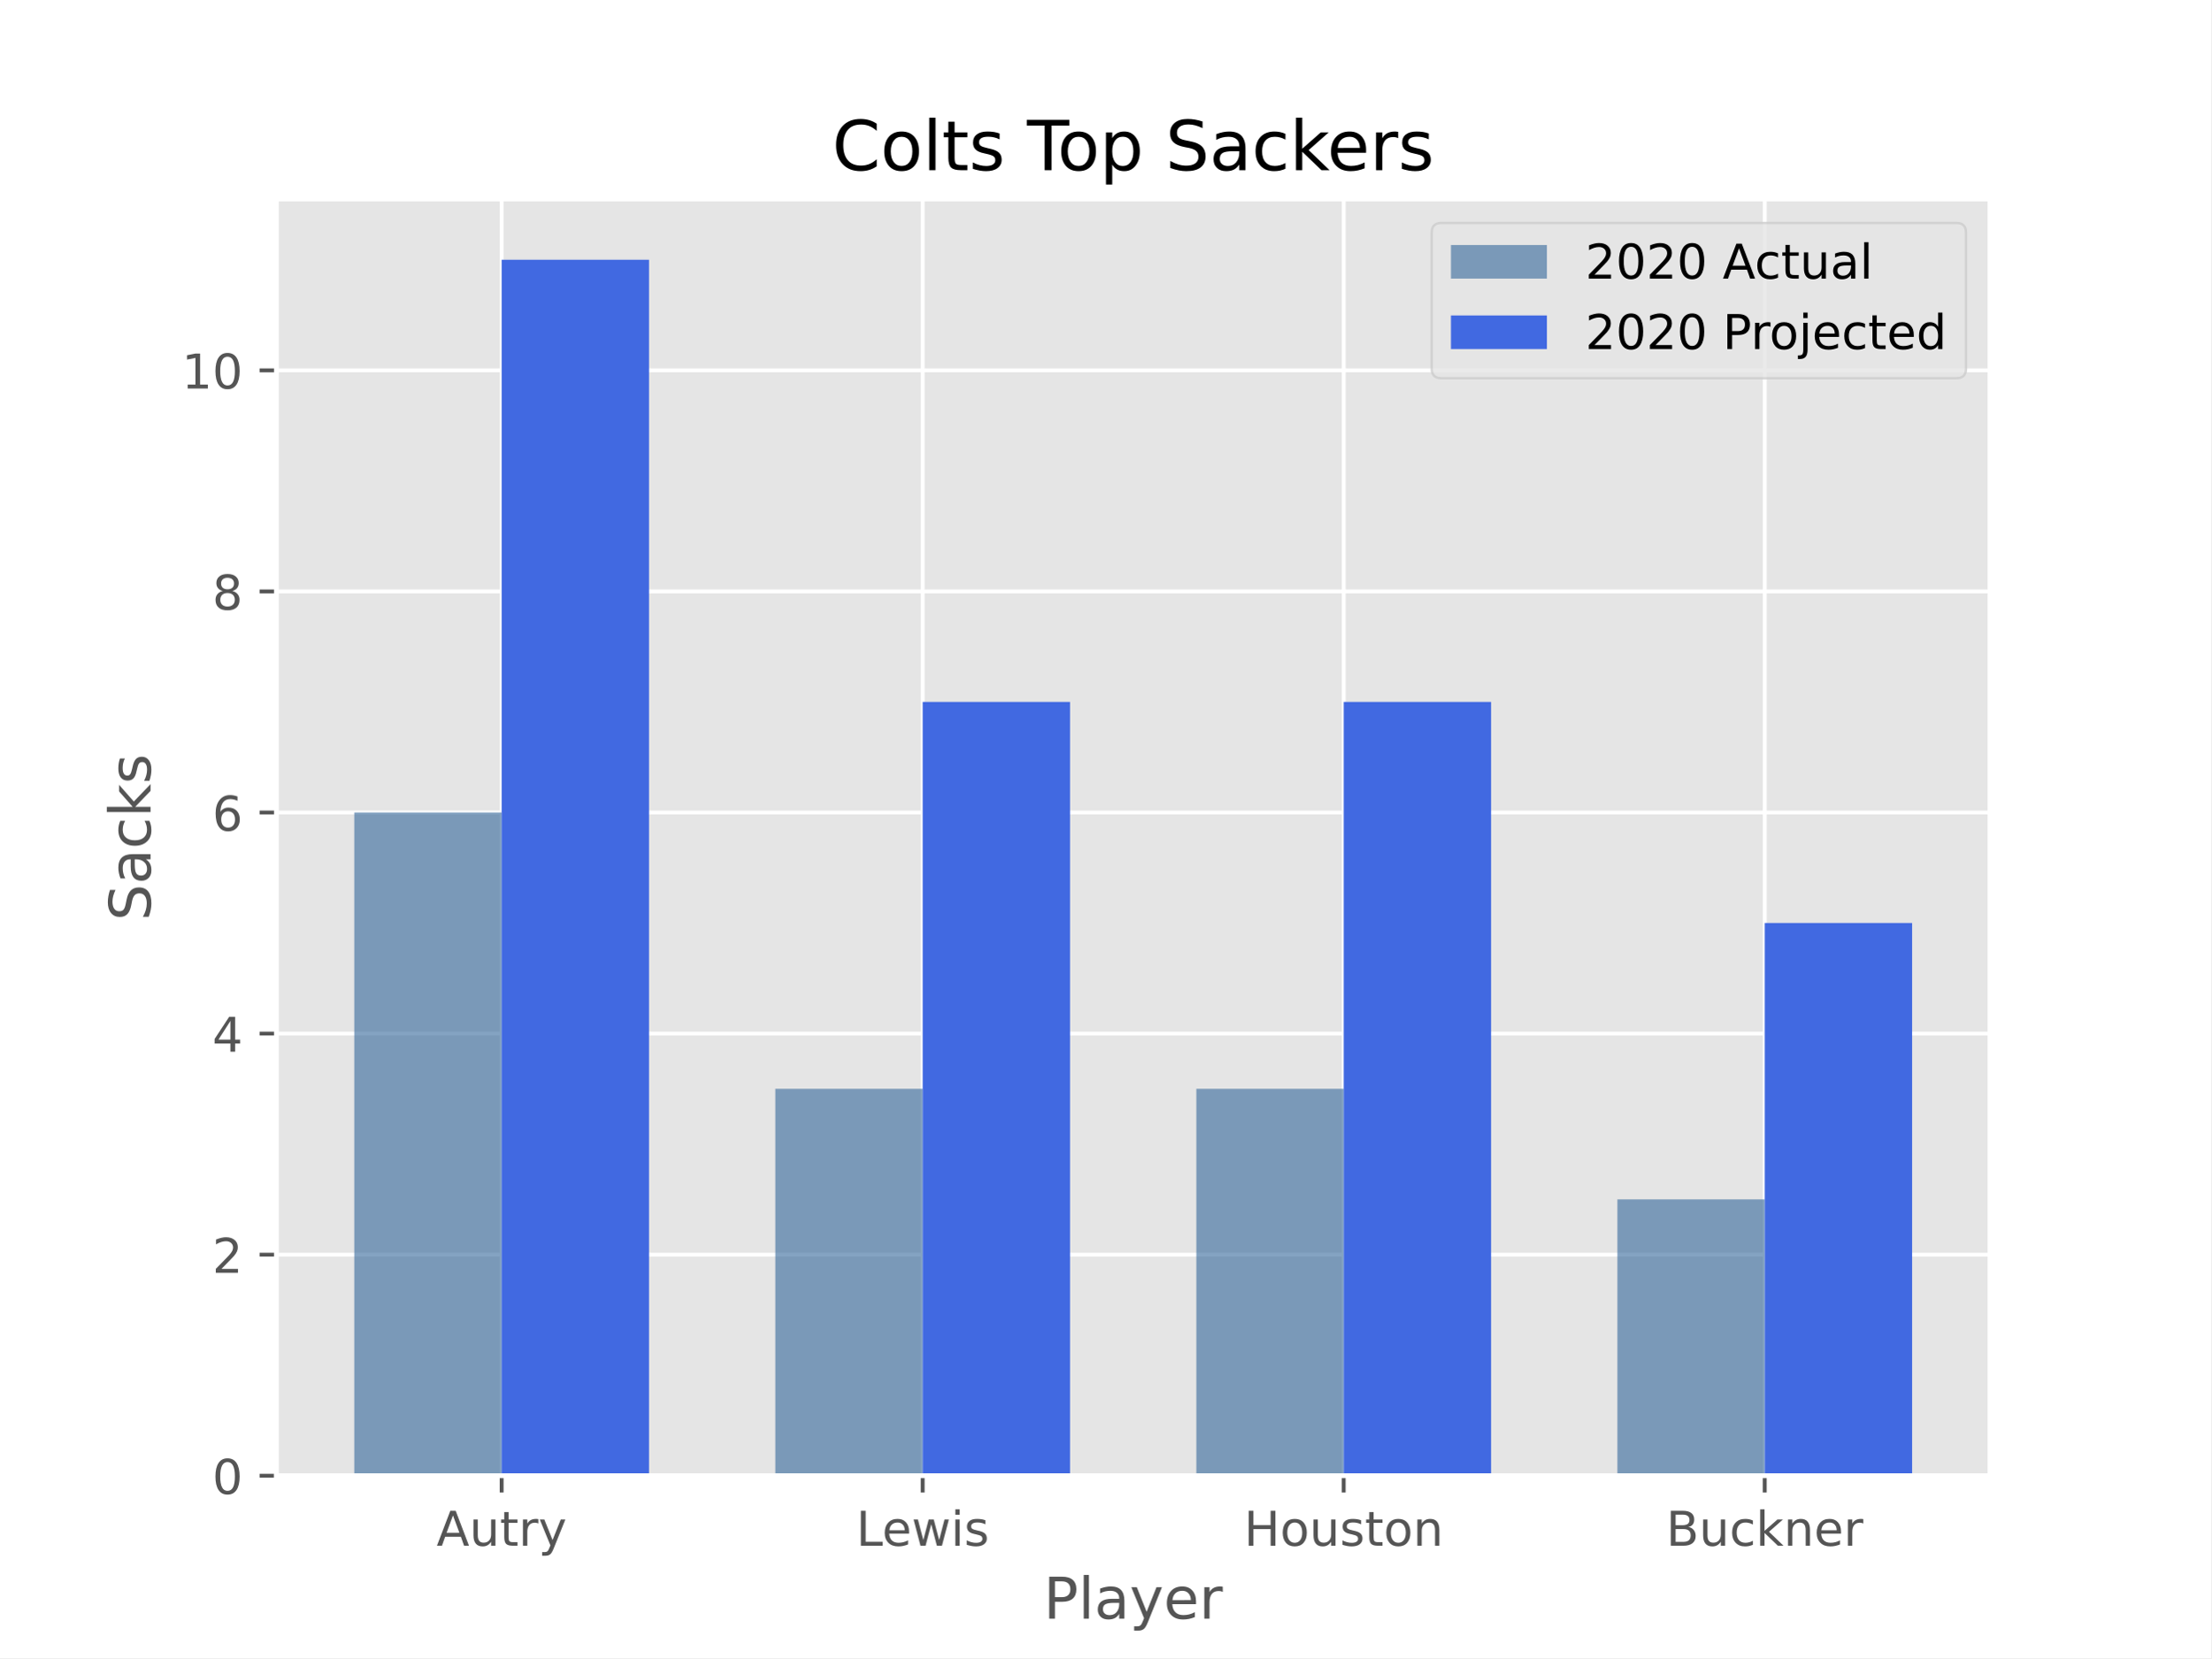
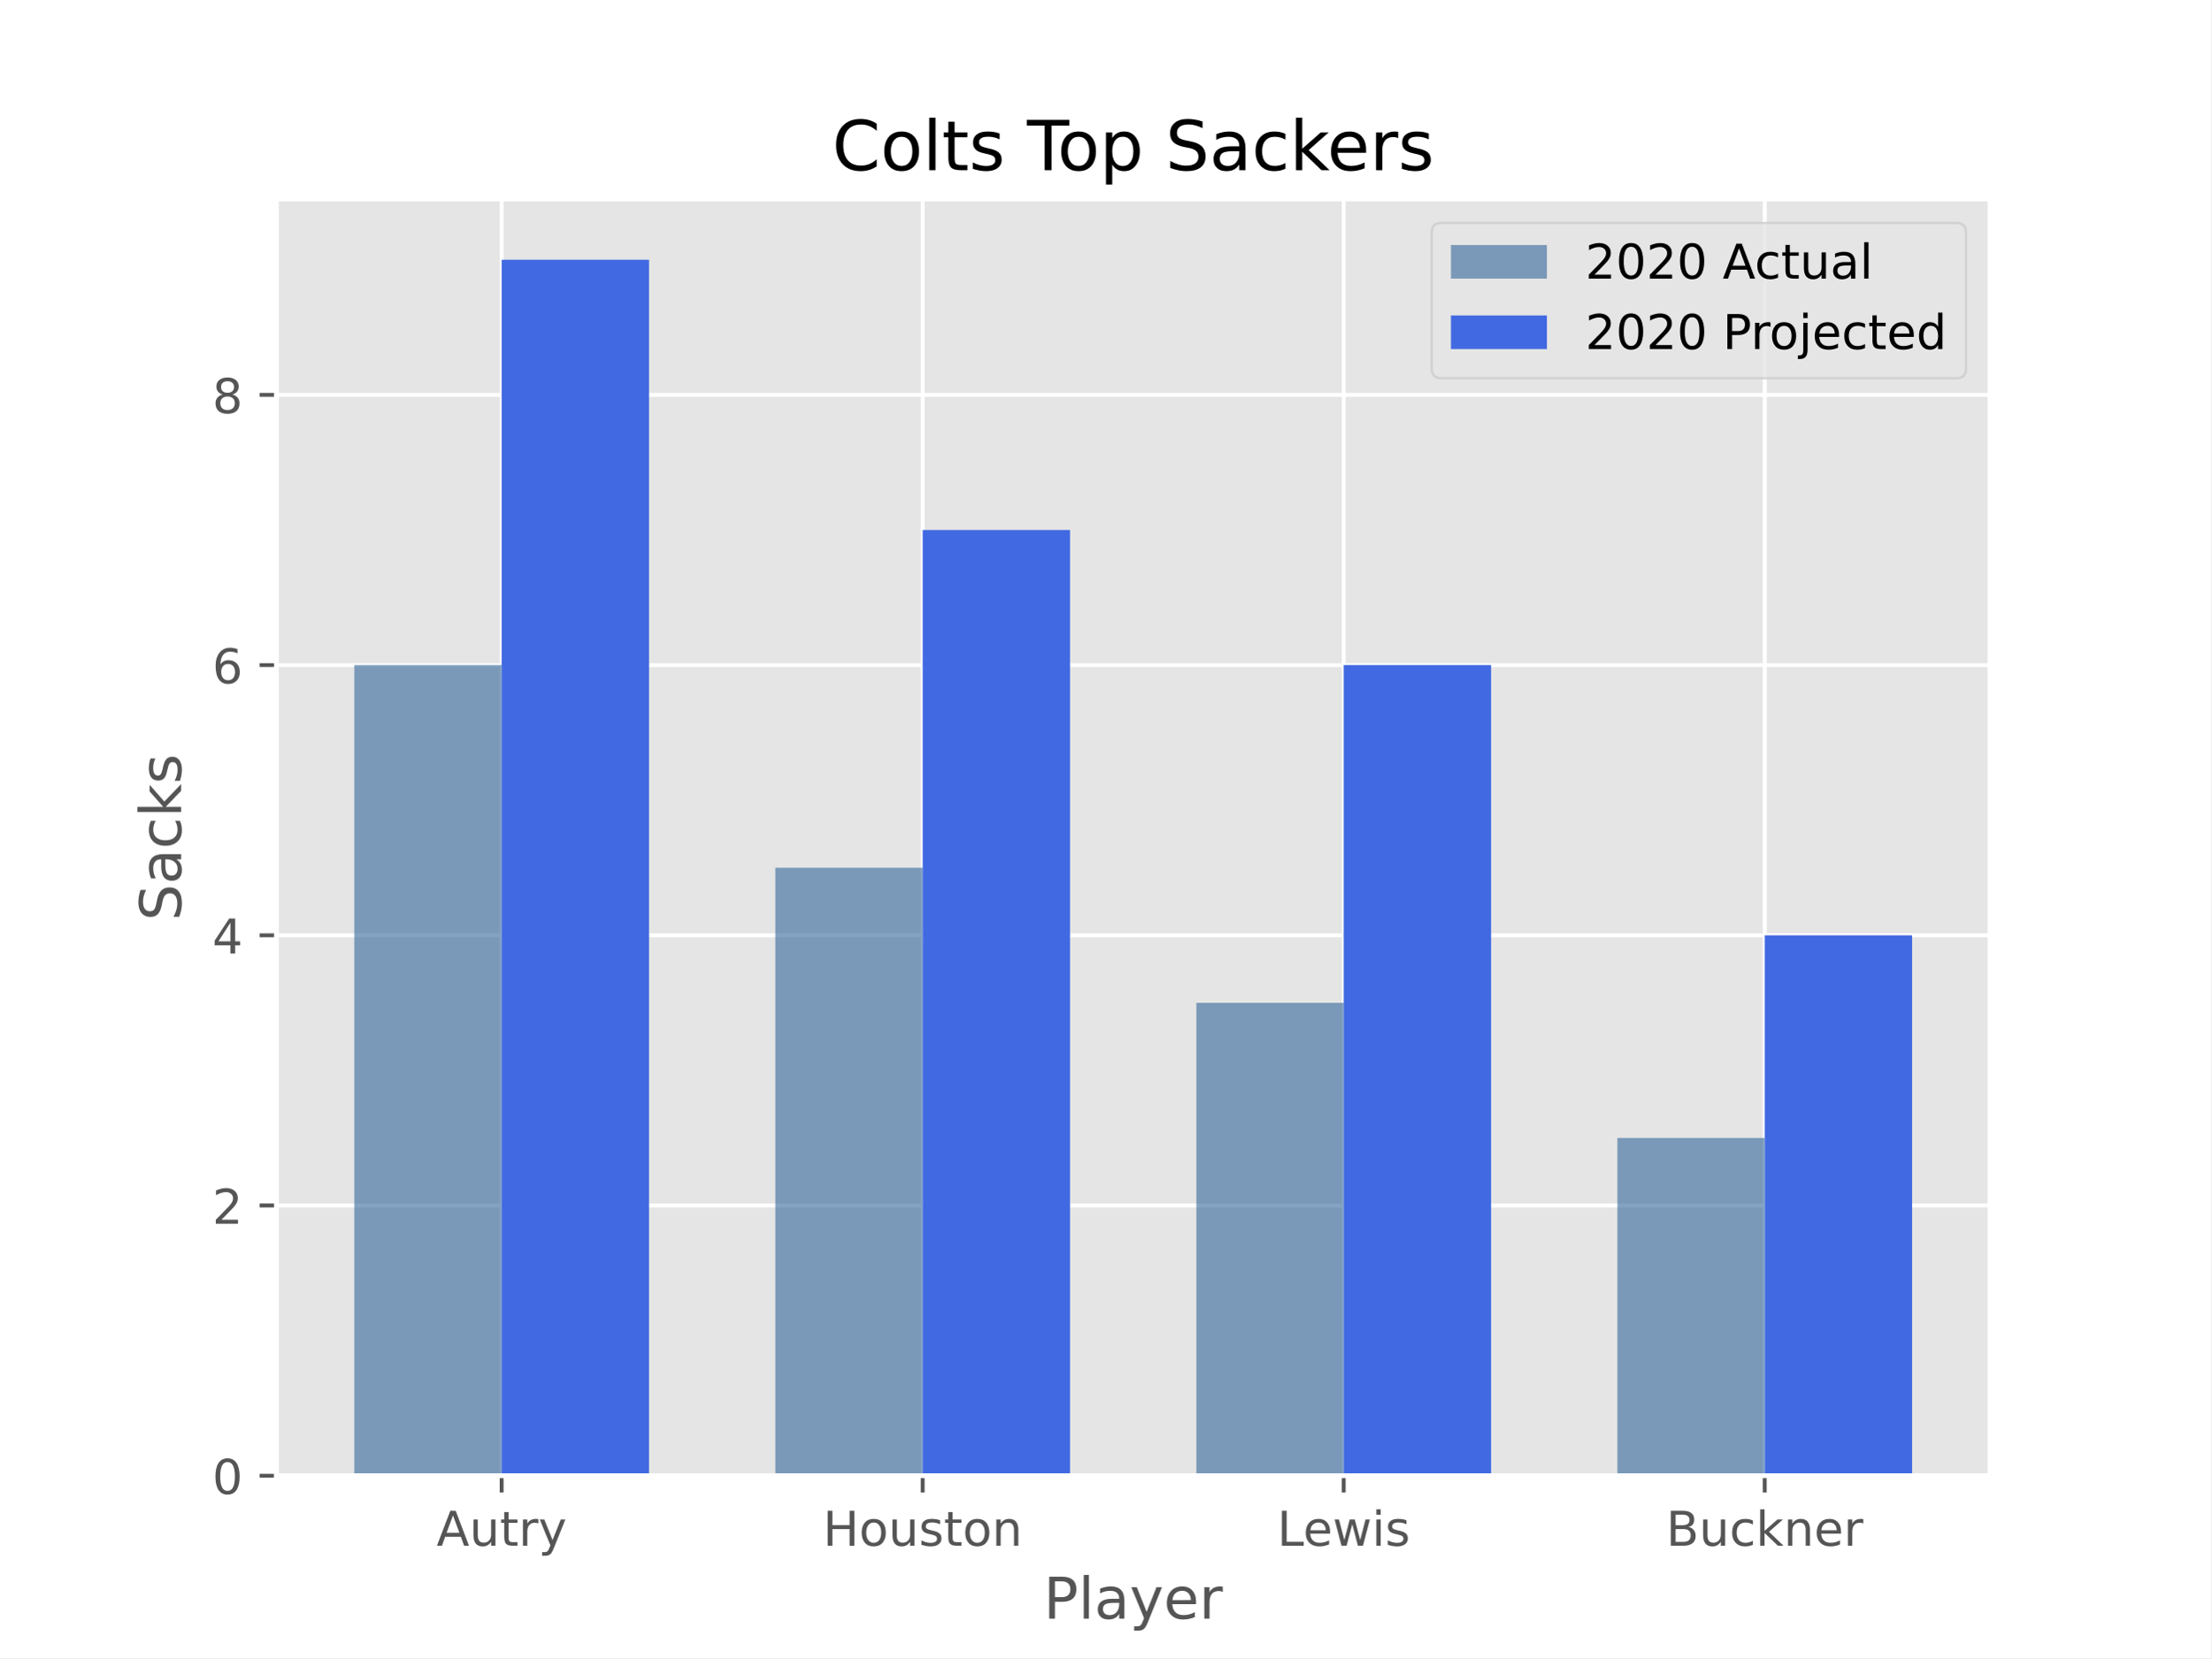
<svg xmlns="http://www.w3.org/2000/svg" xmlns:xlink="http://www.w3.org/1999/xlink" height="345.6pt" version="1.1" viewBox="0 0 460.8 345.6" width="460.8pt">
  <defs>
    <style type="text/css">*{stroke-linecap:butt;stroke-linejoin:round;}</style>
  </defs>
  <g id="figure_1">
    <g id="patch_1">
      <path d="M 0 345.6  L 460.8 345.6  L 460.8 0  L 0 0  z " style="fill:#ffffff;" />
    </g>
    <g id="axes_1">
      <g id="patch_2">
        <path d="M 57.6 307.584  L 414.72 307.584  L 414.72 41.472  L 57.6 41.472  z " style="fill:#e5e5e5;" />
      </g>
      <g id="matplotlib.axis_1">
        <g id="xtick_1">
          <g id="line2d_1">
-             <path clip-path="url(#p491f30746e)" d="M 104.543 307.584  L 104.543 41.472  " style="fill:none;stroke:#ffffff;stroke-linecap:square;stroke-width:0.8;" />
+             <path clip-path="url(#p5f47ffbda2)" d="M 104.543 307.584  L 104.543 41.472  " style="fill:none;stroke:#ffffff;stroke-linecap:square;stroke-width:0.8;" />
          </g>
          <g id="line2d_2">
            <defs>
-               <path d="M 0 0  L 0 3.5  " id="m06d0240697" style="stroke:#555555;stroke-width:0.8;" />
-             </defs>
-             <g>
-               <use style="fill:#555555;stroke:#555555;stroke-width:0.8;" x="104.543" xlink:href="#m06d0240697" y="307.584" />
+               <path d="M 0 0  L 0 3.5  " id="m53bf5bb3c9" style="stroke:#555555;stroke-width:0.8;" />
+             </defs>
+             <g>
+               <use style="fill:#555555;stroke:#555555;stroke-width:0.8;" x="104.543" xlink:href="#m53bf5bb3c9" y="307.584" />
            </g>
          </g>
          <g id="text_1">
            <g style="fill:#555555;" transform="translate(90.97923 322.1824)scale(0.1 -0.1)">
              <defs>
                <path d="M 34.188 63.188  L 20.797 26.906  L 47.609 26.906  z M 28.609 72.906  L 39.797 72.906  L 67.578 0  L 57.328 0  L 50.688 18.703  L 17.828 18.703  L 11.188 0  L 0.781 0  z " id="DejaVuSans-65" />
                <path d="M 8.5 21.578  L 8.5 54.688  L 17.484 54.688  L 17.484 21.922  Q 17.484 14.156 20.5 10.266  Q 23.531 6.391 29.594 6.391  Q 36.859 6.391 41.078 11.031  Q 45.312 15.672 45.312 23.688  L 45.312 54.688  L 54.297 54.688  L 54.297 0  L 45.312 0  L 45.312 8.406  Q 42.047 3.422 37.719 1  Q 33.406 -1.422 27.688 -1.422  Q 18.266 -1.422 13.375 4.438  Q 8.5 10.297 8.5 21.578  z M 31.109 56  z " id="DejaVuSans-117" />
                <path d="M 18.312 70.219  L 18.312 54.688  L 36.812 54.688  L 36.812 47.703  L 18.312 47.703  L 18.312 18.016  Q 18.312 11.328 20.141 9.422  Q 21.969 7.516 27.594 7.516  L 36.812 7.516  L 36.812 0  L 27.594 0  Q 17.188 0 13.234 3.875  Q 9.281 7.766 9.281 18.016  L 9.281 47.703  L 2.688 47.703  L 2.688 54.688  L 9.281 54.688  L 9.281 70.219  z " id="DejaVuSans-116" />
                <path d="M 41.109 46.297  Q 39.594 47.172 37.812 47.578  Q 36.031 48 33.891 48  Q 26.266 48 22.188 43.047  Q 18.109 38.094 18.109 28.812  L 18.109 0  L 9.078 0  L 9.078 54.688  L 18.109 54.688  L 18.109 46.188  Q 20.953 51.172 25.484 53.578  Q 30.031 56 36.531 56  Q 37.453 56 38.578 55.875  Q 39.703 55.766 41.062 55.516  z " id="DejaVuSans-114" />
                <path d="M 32.172 -5.078  Q 28.375 -14.844 24.75 -17.812  Q 21.141 -20.797 15.094 -20.797  L 7.906 -20.797  L 7.906 -13.281  L 13.188 -13.281  Q 16.891 -13.281 18.938 -11.516  Q 21 -9.766 23.484 -3.219  L 25.094 0.875  L 2.984 54.688  L 12.5 54.688  L 29.594 11.922  L 46.688 54.688  L 56.203 54.688  z " id="DejaVuSans-121" />
              </defs>
              <use xlink:href="#DejaVuSans-65" />
              <use x="68.408" xlink:href="#DejaVuSans-117" />
              <use x="131.787" xlink:href="#DejaVuSans-116" />
              <use x="170.996" xlink:href="#DejaVuSans-114" />
              <use x="212.109" xlink:href="#DejaVuSans-121" />
            </g>
          </g>
        </g>
        <g id="xtick_2">
          <g id="line2d_3">
-             <path clip-path="url(#p491f30746e)" d="M 192.288 307.584  L 192.288 41.472  " style="fill:none;stroke:#ffffff;stroke-linecap:square;stroke-width:0.8;" />
+             <path clip-path="url(#p5f47ffbda2)" d="M 192.288 307.584  L 192.288 41.472  " style="fill:none;stroke:#ffffff;stroke-linecap:square;stroke-width:0.8;" />
          </g>
          <g id="line2d_4">
            <g>
-               <use style="fill:#555555;stroke:#555555;stroke-width:0.8;" x="192.288" xlink:href="#m06d0240697" y="307.584" />
+               <use style="fill:#555555;stroke:#555555;stroke-width:0.8;" x="192.288" xlink:href="#m53bf5bb3c9" y="307.584" />
            </g>
          </g>
          <g id="text_2">
-             <g style="fill:#555555;" transform="translate(178.43 322.1824)scale(0.1 -0.1)">
-               <defs>
-                 <path d="M 9.812 72.906  L 19.672 72.906  L 19.672 8.297  L 55.172 8.297  L 55.172 0  L 9.812 0  z " id="DejaVuSans-76" />
-                 <path d="M 56.203 29.594  L 56.203 25.203  L 14.891 25.203  Q 15.484 15.922 20.484 11.062  Q 25.484 6.203 34.422 6.203  Q 39.594 6.203 44.453 7.469  Q 49.312 8.734 54.109 11.281  L 54.109 2.781  Q 49.266 0.734 44.188 -0.344  Q 39.109 -1.422 33.891 -1.422  Q 20.797 -1.422 13.156 6.188  Q 5.516 13.812 5.516 26.812  Q 5.516 40.234 12.766 48.109  Q 20.016 56 32.328 56  Q 43.359 56 49.781 48.891  Q 56.203 41.797 56.203 29.594  z M 47.219 32.234  Q 47.125 39.594 43.094 43.984  Q 39.062 48.391 32.422 48.391  Q 24.906 48.391 20.391 44.141  Q 15.875 39.891 15.188 32.172  z " id="DejaVuSans-101" />
-                 <path d="M 4.203 54.688  L 13.188 54.688  L 24.422 12.016  L 35.594 54.688  L 46.188 54.688  L 57.422 12.016  L 68.609 54.688  L 77.594 54.688  L 63.281 0  L 52.688 0  L 40.922 44.828  L 29.109 0  L 18.5 0  z " id="DejaVuSans-119" />
-                 <path d="M 9.422 54.688  L 18.406 54.688  L 18.406 0  L 9.422 0  z M 9.422 75.984  L 18.406 75.984  L 18.406 64.594  L 9.422 64.594  z " id="DejaVuSans-105" />
-                 <path d="M 44.281 53.078  L 44.281 44.578  Q 40.484 46.531 36.375 47.5  Q 32.281 48.484 27.875 48.484  Q 21.188 48.484 17.844 46.438  Q 14.5 44.391 14.5 40.281  Q 14.5 37.156 16.891 35.375  Q 19.281 33.594 26.516 31.984  L 29.594 31.297  Q 39.156 29.25 43.188 25.516  Q 47.219 21.781 47.219 15.094  Q 47.219 7.469 41.188 3.016  Q 35.156 -1.422 24.609 -1.422  Q 20.219 -1.422 15.453 -0.562  Q 10.688 0.297 5.422 2  L 5.422 11.281  Q 10.406 8.688 15.234 7.391  Q 20.062 6.109 24.812 6.109  Q 31.156 6.109 34.562 8.281  Q 37.984 10.453 37.984 14.406  Q 37.984 18.062 35.516 20.016  Q 33.062 21.969 24.703 23.781  L 21.578 24.516  Q 13.234 26.266 9.516 29.906  Q 5.812 33.547 5.812 39.891  Q 5.812 47.609 11.281 51.797  Q 16.75 56 26.812 56  Q 31.781 56 36.172 55.266  Q 40.578 54.547 44.281 53.078  z " id="DejaVuSans-115" />
-               </defs>
-               <use xlink:href="#DejaVuSans-76" />
-               <use x="53.963" xlink:href="#DejaVuSans-101" />
-               <use x="115.486" xlink:href="#DejaVuSans-119" />
-               <use x="197.273" xlink:href="#DejaVuSans-105" />
-               <use x="225.057" xlink:href="#DejaVuSans-115" />
-             </g>
-           </g>
-         </g>
-         <g id="xtick_3">
-           <g id="line2d_5">
-             <path clip-path="url(#p491f30746e)" d="M 280.032 307.584  L 280.032 41.472  " style="fill:none;stroke:#ffffff;stroke-linecap:square;stroke-width:0.8;" />
-           </g>
-           <g id="line2d_6">
-             <g>
-               <use style="fill:#555555;stroke:#555555;stroke-width:0.8;" x="280.032" xlink:href="#m06d0240697" y="307.584" />
-             </g>
-           </g>
-           <g id="text_3">
-             <g style="fill:#555555;" transform="translate(259.251 322.1824)scale(0.1 -0.1)">
+             <g style="fill:#555555;" transform="translate(171.5065 322.1824)scale(0.1 -0.1)">
              <defs>
                <path d="M 9.812 72.906  L 19.672 72.906  L 19.672 43.016  L 55.516 43.016  L 55.516 72.906  L 65.375 72.906  L 65.375 0  L 55.516 0  L 55.516 34.719  L 19.672 34.719  L 19.672 0  L 9.812 0  z " id="DejaVuSans-72" />
                <path d="M 30.609 48.391  Q 23.391 48.391 19.188 42.75  Q 14.984 37.109 14.984 27.297  Q 14.984 17.484 19.156 11.844  Q 23.344 6.203 30.609 6.203  Q 37.797 6.203 41.984 11.859  Q 46.188 17.531 46.188 27.297  Q 46.188 37.016 41.984 42.703  Q 37.797 48.391 30.609 48.391  z M 30.609 56  Q 42.328 56 49.016 48.375  Q 55.719 40.766 55.719 27.297  Q 55.719 13.875 49.016 6.219  Q 42.328 -1.422 30.609 -1.422  Q 18.844 -1.422 12.172 6.219  Q 5.516 13.875 5.516 27.297  Q 5.516 40.766 12.172 48.375  Q 18.844 56 30.609 56  z " id="DejaVuSans-111" />
+                 <path d="M 44.281 53.078  L 44.281 44.578  Q 40.484 46.531 36.375 47.5  Q 32.281 48.484 27.875 48.484  Q 21.188 48.484 17.844 46.438  Q 14.5 44.391 14.5 40.281  Q 14.5 37.156 16.891 35.375  Q 19.281 33.594 26.516 31.984  L 29.594 31.297  Q 39.156 29.25 43.188 25.516  Q 47.219 21.781 47.219 15.094  Q 47.219 7.469 41.188 3.016  Q 35.156 -1.422 24.609 -1.422  Q 20.219 -1.422 15.453 -0.562  Q 10.688 0.297 5.422 2  L 5.422 11.281  Q 10.406 8.688 15.234 7.391  Q 20.062 6.109 24.812 6.109  Q 31.156 6.109 34.562 8.281  Q 37.984 10.453 37.984 14.406  Q 37.984 18.062 35.516 20.016  Q 33.062 21.969 24.703 23.781  L 21.578 24.516  Q 13.234 26.266 9.516 29.906  Q 5.812 33.547 5.812 39.891  Q 5.812 47.609 11.281 51.797  Q 16.75 56 26.812 56  Q 31.781 56 36.172 55.266  Q 40.578 54.547 44.281 53.078  z " id="DejaVuSans-115" />
                <path d="M 54.891 33.016  L 54.891 0  L 45.906 0  L 45.906 32.719  Q 45.906 40.484 42.875 44.328  Q 39.844 48.188 33.797 48.188  Q 26.516 48.188 22.312 43.547  Q 18.109 38.922 18.109 30.906  L 18.109 0  L 9.078 0  L 9.078 54.688  L 18.109 54.688  L 18.109 46.188  Q 21.344 51.125 25.703 53.562  Q 30.078 56 35.797 56  Q 45.219 56 50.047 50.172  Q 54.891 44.344 54.891 33.016  z " id="DejaVuSans-110" />
              </defs>
              <use xlink:href="#DejaVuSans-72" />
              <use x="75.195" xlink:href="#DejaVuSans-111" />
              <use x="136.377" xlink:href="#DejaVuSans-117" />
              <use x="199.756" xlink:href="#DejaVuSans-115" />
              <use x="251.855" xlink:href="#DejaVuSans-116" />
              <use x="291.064" xlink:href="#DejaVuSans-111" />
              <use x="352.246" xlink:href="#DejaVuSans-110" />
            </g>
          </g>
        </g>
+         <g id="xtick_3">
+           <g id="line2d_5">
+             <path clip-path="url(#p5f47ffbda2)" d="M 280.032 307.584  L 280.032 41.472  " style="fill:none;stroke:#ffffff;stroke-linecap:square;stroke-width:0.8;" />
+           </g>
+           <g id="line2d_6">
+             <g>
+               <use style="fill:#555555;stroke:#555555;stroke-width:0.8;" x="280.032" xlink:href="#m53bf5bb3c9" y="307.584" />
+             </g>
+           </g>
+           <g id="text_3">
+             <g style="fill:#555555;" transform="translate(266.1744 322.1824)scale(0.1 -0.1)">
+               <defs>
+                 <path d="M 9.812 72.906  L 19.672 72.906  L 19.672 8.297  L 55.172 8.297  L 55.172 0  L 9.812 0  z " id="DejaVuSans-76" />
+                 <path d="M 56.203 29.594  L 56.203 25.203  L 14.891 25.203  Q 15.484 15.922 20.484 11.062  Q 25.484 6.203 34.422 6.203  Q 39.594 6.203 44.453 7.469  Q 49.312 8.734 54.109 11.281  L 54.109 2.781  Q 49.266 0.734 44.188 -0.344  Q 39.109 -1.422 33.891 -1.422  Q 20.797 -1.422 13.156 6.188  Q 5.516 13.812 5.516 26.812  Q 5.516 40.234 12.766 48.109  Q 20.016 56 32.328 56  Q 43.359 56 49.781 48.891  Q 56.203 41.797 56.203 29.594  z M 47.219 32.234  Q 47.125 39.594 43.094 43.984  Q 39.062 48.391 32.422 48.391  Q 24.906 48.391 20.391 44.141  Q 15.875 39.891 15.188 32.172  z " id="DejaVuSans-101" />
+                 <path d="M 4.203 54.688  L 13.188 54.688  L 24.422 12.016  L 35.594 54.688  L 46.188 54.688  L 57.422 12.016  L 68.609 54.688  L 77.594 54.688  L 63.281 0  L 52.688 0  L 40.922 44.828  L 29.109 0  L 18.5 0  z " id="DejaVuSans-119" />
+                 <path d="M 9.422 54.688  L 18.406 54.688  L 18.406 0  L 9.422 0  z M 9.422 75.984  L 18.406 75.984  L 18.406 64.594  L 9.422 64.594  z " id="DejaVuSans-105" />
+               </defs>
+               <use xlink:href="#DejaVuSans-76" />
+               <use x="53.963" xlink:href="#DejaVuSans-101" />
+               <use x="115.486" xlink:href="#DejaVuSans-119" />
+               <use x="197.273" xlink:href="#DejaVuSans-105" />
+               <use x="225.057" xlink:href="#DejaVuSans-115" />
+             </g>
+           </g>
+         </g>
        <g id="xtick_4">
          <g id="line2d_7">
-             <path clip-path="url(#p491f30746e)" d="M 367.777 307.584  L 367.777 41.472  " style="fill:none;stroke:#ffffff;stroke-linecap:square;stroke-width:0.8;" />
+             <path clip-path="url(#p5f47ffbda2)" d="M 367.777 307.584  L 367.777 41.472  " style="fill:none;stroke:#ffffff;stroke-linecap:square;stroke-width:0.8;" />
          </g>
          <g id="line2d_8">
            <g>
-               <use style="fill:#555555;stroke:#555555;stroke-width:0.8;" x="367.777" xlink:href="#m06d0240697" y="307.584" />
+               <use style="fill:#555555;stroke:#555555;stroke-width:0.8;" x="367.777" xlink:href="#m53bf5bb3c9" y="307.584" />
            </g>
          </g>
          <g id="text_4">
            <g style="fill:#555555;" transform="translate(347.2322 322.1824)scale(0.1 -0.1)">
              <defs>
                <path d="M 19.672 34.812  L 19.672 8.109  L 35.5 8.109  Q 43.453 8.109 47.281 11.406  Q 51.125 14.703 51.125 21.484  Q 51.125 28.328 47.281 31.562  Q 43.453 34.812 35.5 34.812  z M 19.672 64.797  L 19.672 42.828  L 34.281 42.828  Q 41.5 42.828 45.031 45.531  Q 48.578 48.25 48.578 53.812  Q 48.578 59.328 45.031 62.062  Q 41.5 64.797 34.281 64.797  z M 9.812 72.906  L 35.016 72.906  Q 46.297 72.906 52.391 68.219  Q 58.5 63.531 58.5 54.891  Q 58.5 48.188 55.375 44.234  Q 52.25 40.281 46.188 39.312  Q 53.469 37.75 57.5 32.781  Q 61.531 27.828 61.531 20.406  Q 61.531 10.641 54.891 5.312  Q 48.25 0 35.984 0  L 9.812 0  z " id="DejaVuSans-66" />
                <path d="M 48.781 52.594  L 48.781 44.188  Q 44.969 46.297 41.141 47.344  Q 37.312 48.391 33.406 48.391  Q 24.656 48.391 19.812 42.844  Q 14.984 37.312 14.984 27.297  Q 14.984 17.281 19.812 11.734  Q 24.656 6.203 33.406 6.203  Q 37.312 6.203 41.141 7.25  Q 44.969 8.297 48.781 10.406  L 48.781 2.094  Q 45.016 0.344 40.984 -0.531  Q 36.969 -1.422 32.422 -1.422  Q 20.062 -1.422 12.781 6.344  Q 5.516 14.109 5.516 27.297  Q 5.516 40.672 12.859 48.328  Q 20.219 56 33.016 56  Q 37.156 56 41.109 55.141  Q 45.062 54.297 48.781 52.594  z " id="DejaVuSans-99" />
                <path d="M 9.078 75.984  L 18.109 75.984  L 18.109 31.109  L 44.922 54.688  L 56.391 54.688  L 27.391 29.109  L 57.625 0  L 45.906 0  L 18.109 26.703  L 18.109 0  L 9.078 0  z " id="DejaVuSans-107" />
              </defs>
              <use xlink:href="#DejaVuSans-66" />
              <use x="68.604" xlink:href="#DejaVuSans-117" />
              <use x="131.982" xlink:href="#DejaVuSans-99" />
              <use x="186.963" xlink:href="#DejaVuSans-107" />
              <use x="244.873" xlink:href="#DejaVuSans-110" />
              <use x="308.252" xlink:href="#DejaVuSans-101" />
              <use x="369.775" xlink:href="#DejaVuSans-114" />
            </g>
          </g>
        </g>
        <g id="text_5">
          <g style="fill:#555555;" transform="translate(217.4888 337.3802)scale(0.12 -0.12)">
            <defs>
              <path d="M 19.672 64.797  L 19.672 37.406  L 32.078 37.406  Q 38.969 37.406 42.719 40.969  Q 46.484 44.531 46.484 51.125  Q 46.484 57.672 42.719 61.234  Q 38.969 64.797 32.078 64.797  z M 9.812 72.906  L 32.078 72.906  Q 44.344 72.906 50.609 67.359  Q 56.891 61.812 56.891 51.125  Q 56.891 40.328 50.609 34.812  Q 44.344 29.297 32.078 29.297  L 19.672 29.297  L 19.672 0  L 9.812 0  z " id="DejaVuSans-80" />
              <path d="M 9.422 75.984  L 18.406 75.984  L 18.406 0  L 9.422 0  z " id="DejaVuSans-108" />
              <path d="M 34.281 27.484  Q 23.391 27.484 19.188 25  Q 14.984 22.516 14.984 16.5  Q 14.984 11.719 18.141 8.906  Q 21.297 6.109 26.703 6.109  Q 34.188 6.109 38.703 11.406  Q 43.219 16.703 43.219 25.484  L 43.219 27.484  z M 52.203 31.203  L 52.203 0  L 43.219 0  L 43.219 8.297  Q 40.141 3.328 35.547 0.953  Q 30.953 -1.422 24.312 -1.422  Q 15.922 -1.422 10.953 3.297  Q 6 8.016 6 15.922  Q 6 25.141 12.172 29.828  Q 18.359 34.516 30.609 34.516  L 43.219 34.516  L 43.219 35.406  Q 43.219 41.609 39.141 45  Q 35.062 48.391 27.688 48.391  Q 23 48.391 18.547 47.266  Q 14.109 46.141 10.016 43.891  L 10.016 52.203  Q 14.938 54.109 19.578 55.047  Q 24.219 56 28.609 56  Q 40.484 56 46.344 49.844  Q 52.203 43.703 52.203 31.203  z " id="DejaVuSans-97" />
            </defs>
            <use xlink:href="#DejaVuSans-80" />
            <use x="60.303" xlink:href="#DejaVuSans-108" />
            <use x="88.086" xlink:href="#DejaVuSans-97" />
            <use x="149.365" xlink:href="#DejaVuSans-121" />
            <use x="208.545" xlink:href="#DejaVuSans-101" />
            <use x="270.068" xlink:href="#DejaVuSans-114" />
          </g>
        </g>
      </g>
      <g id="matplotlib.axis_2">
        <g id="ytick_1">
          <g id="line2d_9">
-             <path clip-path="url(#p491f30746e)" d="M 57.6 307.584  L 414.72 307.584  " style="fill:none;stroke:#ffffff;stroke-linecap:square;stroke-width:0.8;" />
+             <path clip-path="url(#p5f47ffbda2)" d="M 57.6 307.584  L 414.72 307.584  " style="fill:none;stroke:#ffffff;stroke-linecap:square;stroke-width:0.8;" />
          </g>
          <g id="line2d_10">
            <defs>
-               <path d="M 0 0  L -3.5 0  " id="m8fbb04afca" style="stroke:#555555;stroke-width:0.8;" />
-             </defs>
-             <g>
-               <use style="fill:#555555;stroke:#555555;stroke-width:0.8;" x="57.6" xlink:href="#m8fbb04afca" y="307.584" />
+               <path d="M 0 0  L -3.5 0  " id="mc94bc002e0" style="stroke:#555555;stroke-width:0.8;" />
+             </defs>
+             <g>
+               <use style="fill:#555555;stroke:#555555;stroke-width:0.8;" x="57.6" xlink:href="#mc94bc002e0" y="307.584" />
            </g>
          </g>
          <g id="text_6">
            <g style="fill:#555555;" transform="translate(44.2375 311.3832)scale(0.1 -0.1)">
              <defs>
                <path d="M 31.781 66.406  Q 24.172 66.406 20.328 58.906  Q 16.5 51.422 16.5 36.375  Q 16.5 21.391 20.328 13.891  Q 24.172 6.391 31.781 6.391  Q 39.453 6.391 43.281 13.891  Q 47.125 21.391 47.125 36.375  Q 47.125 51.422 43.281 58.906  Q 39.453 66.406 31.781 66.406  z M 31.781 74.219  Q 44.047 74.219 50.516 64.516  Q 56.984 54.828 56.984 36.375  Q 56.984 17.969 50.516 8.266  Q 44.047 -1.422 31.781 -1.422  Q 19.531 -1.422 13.062 8.266  Q 6.594 17.969 6.594 36.375  Q 6.594 54.828 13.062 64.516  Q 19.531 74.219 31.781 74.219  z " id="DejaVuSans-48" />
              </defs>
              <use xlink:href="#DejaVuSans-48" />
            </g>
          </g>
        </g>
        <g id="ytick_2">
          <g id="line2d_11">
-             <path clip-path="url(#p491f30746e)" d="M 57.6 261.504  L 414.72 261.504  " style="fill:none;stroke:#ffffff;stroke-linecap:square;stroke-width:0.8;" />
+             <path clip-path="url(#p5f47ffbda2)" d="M 57.6 251.264  L 414.72 251.264  " style="fill:none;stroke:#ffffff;stroke-linecap:square;stroke-width:0.8;" />
          </g>
          <g id="line2d_12">
            <g>
-               <use style="fill:#555555;stroke:#555555;stroke-width:0.8;" x="57.6" xlink:href="#m8fbb04afca" y="261.504" />
+               <use style="fill:#555555;stroke:#555555;stroke-width:0.8;" x="57.6" xlink:href="#mc94bc002e0" y="251.264" />
            </g>
          </g>
          <g id="text_7">
-             <g style="fill:#555555;" transform="translate(44.2375 265.3032)scale(0.1 -0.1)">
+             <g style="fill:#555555;" transform="translate(44.2375 255.0632)scale(0.1 -0.1)">
              <defs>
                <path d="M 19.188 8.297  L 53.609 8.297  L 53.609 0  L 7.328 0  L 7.328 8.297  Q 12.938 14.109 22.625 23.891  Q 32.328 33.688 34.812 36.531  Q 39.547 41.844 41.422 45.531  Q 43.312 49.219 43.312 52.781  Q 43.312 58.594 39.234 62.25  Q 35.156 65.922 28.609 65.922  Q 23.969 65.922 18.812 64.312  Q 13.672 62.703 7.812 59.422  L 7.812 69.391  Q 13.766 71.781 18.938 73  Q 24.125 74.219 28.422 74.219  Q 39.75 74.219 46.484 68.547  Q 53.219 62.891 53.219 53.422  Q 53.219 48.922 51.531 44.891  Q 49.859 40.875 45.406 35.406  Q 44.188 33.984 37.641 27.219  Q 31.109 20.453 19.188 8.297  z " id="DejaVuSans-50" />
              </defs>
              <use xlink:href="#DejaVuSans-50" />
            </g>
          </g>
        </g>
        <g id="ytick_3">
          <g id="line2d_13">
-             <path clip-path="url(#p491f30746e)" d="M 57.6 215.424  L 414.72 215.424  " style="fill:none;stroke:#ffffff;stroke-linecap:square;stroke-width:0.8;" />
+             <path clip-path="url(#p5f47ffbda2)" d="M 57.6 194.944  L 414.72 194.944  " style="fill:none;stroke:#ffffff;stroke-linecap:square;stroke-width:0.8;" />
          </g>
          <g id="line2d_14">
            <g>
-               <use style="fill:#555555;stroke:#555555;stroke-width:0.8;" x="57.6" xlink:href="#m8fbb04afca" y="215.424" />
+               <use style="fill:#555555;stroke:#555555;stroke-width:0.8;" x="57.6" xlink:href="#mc94bc002e0" y="194.944" />
            </g>
          </g>
          <g id="text_8">
-             <g style="fill:#555555;" transform="translate(44.2375 219.2232)scale(0.1 -0.1)">
+             <g style="fill:#555555;" transform="translate(44.2375 198.7432)scale(0.1 -0.1)">
              <defs>
                <path d="M 37.797 64.312  L 12.891 25.391  L 37.797 25.391  z M 35.203 72.906  L 47.609 72.906  L 47.609 25.391  L 58.016 25.391  L 58.016 17.188  L 47.609 17.188  L 47.609 0  L 37.797 0  L 37.797 17.188  L 4.891 17.188  L 4.891 26.703  z " id="DejaVuSans-52" />
              </defs>
              <use xlink:href="#DejaVuSans-52" />
            </g>
          </g>
        </g>
        <g id="ytick_4">
          <g id="line2d_15">
-             <path clip-path="url(#p491f30746e)" d="M 57.6 169.344  L 414.72 169.344  " style="fill:none;stroke:#ffffff;stroke-linecap:square;stroke-width:0.8;" />
+             <path clip-path="url(#p5f47ffbda2)" d="M 57.6 138.624  L 414.72 138.624  " style="fill:none;stroke:#ffffff;stroke-linecap:square;stroke-width:0.8;" />
          </g>
          <g id="line2d_16">
            <g>
-               <use style="fill:#555555;stroke:#555555;stroke-width:0.8;" x="57.6" xlink:href="#m8fbb04afca" y="169.344" />
+               <use style="fill:#555555;stroke:#555555;stroke-width:0.8;" x="57.6" xlink:href="#mc94bc002e0" y="138.624" />
            </g>
          </g>
          <g id="text_9">
-             <g style="fill:#555555;" transform="translate(44.2375 173.1432)scale(0.1 -0.1)">
+             <g style="fill:#555555;" transform="translate(44.2375 142.4232)scale(0.1 -0.1)">
              <defs>
                <path d="M 33.016 40.375  Q 26.375 40.375 22.484 35.828  Q 18.609 31.297 18.609 23.391  Q 18.609 15.531 22.484 10.953  Q 26.375 6.391 33.016 6.391  Q 39.656 6.391 43.531 10.953  Q 47.406 15.531 47.406 23.391  Q 47.406 31.297 43.531 35.828  Q 39.656 40.375 33.016 40.375  z M 52.594 71.297  L 52.594 62.312  Q 48.875 64.062 45.094 64.984  Q 41.312 65.922 37.594 65.922  Q 27.828 65.922 22.672 59.328  Q 17.531 52.734 16.797 39.406  Q 19.672 43.656 24.016 45.922  Q 28.375 48.188 33.594 48.188  Q 44.578 48.188 50.953 41.516  Q 57.328 34.859 57.328 23.391  Q 57.328 12.156 50.688 5.359  Q 44.047 -1.422 33.016 -1.422  Q 20.359 -1.422 13.672 8.266  Q 6.984 17.969 6.984 36.375  Q 6.984 53.656 15.188 63.938  Q 23.391 74.219 37.203 74.219  Q 40.922 74.219 44.703 73.484  Q 48.484 72.75 52.594 71.297  z " id="DejaVuSans-54" />
              </defs>
              <use xlink:href="#DejaVuSans-54" />
            </g>
          </g>
        </g>
        <g id="ytick_5">
          <g id="line2d_17">
-             <path clip-path="url(#p491f30746e)" d="M 57.6 123.264  L 414.72 123.264  " style="fill:none;stroke:#ffffff;stroke-linecap:square;stroke-width:0.8;" />
+             <path clip-path="url(#p5f47ffbda2)" d="M 57.6 82.304  L 414.72 82.304  " style="fill:none;stroke:#ffffff;stroke-linecap:square;stroke-width:0.8;" />
          </g>
          <g id="line2d_18">
            <g>
-               <use style="fill:#555555;stroke:#555555;stroke-width:0.8;" x="57.6" xlink:href="#m8fbb04afca" y="123.264" />
+               <use style="fill:#555555;stroke:#555555;stroke-width:0.8;" x="57.6" xlink:href="#mc94bc002e0" y="82.304" />
            </g>
          </g>
          <g id="text_10">
-             <g style="fill:#555555;" transform="translate(44.2375 127.0632)scale(0.1 -0.1)">
+             <g style="fill:#555555;" transform="translate(44.2375 86.10322)scale(0.1 -0.1)">
              <defs>
                <path d="M 31.781 34.625  Q 24.75 34.625 20.719 30.859  Q 16.703 27.094 16.703 20.516  Q 16.703 13.922 20.719 10.156  Q 24.75 6.391 31.781 6.391  Q 38.812 6.391 42.859 10.172  Q 46.922 13.969 46.922 20.516  Q 46.922 27.094 42.891 30.859  Q 38.875 34.625 31.781 34.625  z M 21.922 38.812  Q 15.578 40.375 12.031 44.719  Q 8.5 49.078 8.5 55.328  Q 8.5 64.062 14.719 69.141  Q 20.953 74.219 31.781 74.219  Q 42.672 74.219 48.875 69.141  Q 55.078 64.062 55.078 55.328  Q 55.078 49.078 51.531 44.719  Q 48 40.375 41.703 38.812  Q 48.828 37.156 52.797 32.312  Q 56.781 27.484 56.781 20.516  Q 56.781 9.906 50.312 4.234  Q 43.844 -1.422 31.781 -1.422  Q 19.734 -1.422 13.25 4.234  Q 6.781 9.906 6.781 20.516  Q 6.781 27.484 10.781 32.312  Q 14.797 37.156 21.922 38.812  z M 18.312 54.391  Q 18.312 48.734 21.844 45.562  Q 25.391 42.391 31.781 42.391  Q 38.141 42.391 41.719 45.562  Q 45.312 48.734 45.312 54.391  Q 45.312 60.062 41.719 63.234  Q 38.141 66.406 31.781 66.406  Q 25.391 66.406 21.844 63.234  Q 18.312 60.062 18.312 54.391  z " id="DejaVuSans-56" />
              </defs>
              <use xlink:href="#DejaVuSans-56" />
            </g>
          </g>
        </g>
-         <g id="ytick_6">
-           <g id="line2d_19">
-             <path clip-path="url(#p491f30746e)" d="M 57.6 77.184  L 414.72 77.184  " style="fill:none;stroke:#ffffff;stroke-linecap:square;stroke-width:0.8;" />
-           </g>
-           <g id="line2d_20">
-             <g>
-               <use style="fill:#555555;stroke:#555555;stroke-width:0.8;" x="57.6" xlink:href="#m8fbb04afca" y="77.184" />
-             </g>
-           </g>
-           <g id="text_11">
-             <g style="fill:#555555;" transform="translate(37.875 80.98322)scale(0.1 -0.1)">
-               <defs>
-                 <path d="M 12.406 8.297  L 28.516 8.297  L 28.516 63.922  L 10.984 60.406  L 10.984 69.391  L 28.422 72.906  L 38.281 72.906  L 38.281 8.297  L 54.391 8.297  L 54.391 0  L 12.406 0  z " id="DejaVuSans-49" />
-               </defs>
-               <use xlink:href="#DejaVuSans-49" />
-               <use x="63.623" xlink:href="#DejaVuSans-48" />
-             </g>
-           </g>
-         </g>
-         <g id="text_12">
-           <g style="fill:#555555;" transform="translate(31.37937 191.913)rotate(-90)scale(0.12 -0.12)">
+         <g id="text_11">
+           <g style="fill:#555555;" transform="translate(37.74188 191.913)rotate(-90)scale(0.12 -0.12)">
            <defs>
              <path d="M 53.516 70.516  L 53.516 60.891  Q 47.906 63.578 42.922 64.891  Q 37.938 66.219 33.297 66.219  Q 25.25 66.219 20.875 63.094  Q 16.5 59.969 16.5 54.203  Q 16.5 49.359 19.406 46.891  Q 22.312 44.438 30.422 42.922  L 36.375 41.703  Q 47.406 39.594 52.656 34.297  Q 57.906 29 57.906 20.125  Q 57.906 9.516 50.797 4.047  Q 43.703 -1.422 29.984 -1.422  Q 24.812 -1.422 18.969 -0.25  Q 13.141 0.922 6.891 3.219  L 6.891 13.375  Q 12.891 10.016 18.656 8.297  Q 24.422 6.594 29.984 6.594  Q 38.422 6.594 43.016 9.906  Q 47.609 13.234 47.609 19.391  Q 47.609 24.75 44.312 27.781  Q 41.016 30.812 33.5 32.328  L 27.484 33.5  Q 16.453 35.688 11.516 40.375  Q 6.594 45.062 6.594 53.422  Q 6.594 63.094 13.406 68.656  Q 20.219 74.219 32.172 74.219  Q 37.312 74.219 42.625 73.281  Q 47.953 72.359 53.516 70.516  z " id="DejaVuSans-83" />
            </defs>
            <use xlink:href="#DejaVuSans-83" />
            <use x="63.477" xlink:href="#DejaVuSans-97" />
            <use x="124.756" xlink:href="#DejaVuSans-99" />
            <use x="179.736" xlink:href="#DejaVuSans-107" />
            <use x="237.646" xlink:href="#DejaVuSans-115" />
          </g>
        </g>
      </g>
      <g id="patch_3">
-         <path clip-path="url(#p491f30746e)" d="M 73.833 307.584  L 104.543 307.584  L 104.543 169.344  L 73.833 169.344  z " style="fill:#336699;fill-opacity:0.6;" />
+         <path clip-path="url(#p5f47ffbda2)" d="M 73.833 307.584  L 104.543 307.584  L 104.543 138.624  L 73.833 138.624  z " style="fill:#336699;fill-opacity:0.6;" />
      </g>
      <g id="patch_4">
-         <path clip-path="url(#p491f30746e)" d="M 161.577 307.584  L 192.288 307.584  L 192.288 226.944  L 161.577 226.944  z " style="fill:#336699;fill-opacity:0.6;" />
+         <path clip-path="url(#p5f47ffbda2)" d="M 161.577 307.584  L 192.288 307.584  L 192.288 180.864  L 161.577 180.864  z " style="fill:#336699;fill-opacity:0.6;" />
      </g>
      <g id="patch_5">
-         <path clip-path="url(#p491f30746e)" d="M 249.322 307.584  L 280.032 307.584  L 280.032 226.944  L 249.322 226.944  z " style="fill:#336699;fill-opacity:0.6;" />
+         <path clip-path="url(#p5f47ffbda2)" d="M 249.322 307.584  L 280.032 307.584  L 280.032 209.024  L 249.322 209.024  z " style="fill:#336699;fill-opacity:0.6;" />
      </g>
      <g id="patch_6">
-         <path clip-path="url(#p491f30746e)" d="M 337.066 307.584  L 367.777 307.584  L 367.777 249.984  L 337.066 249.984  z " style="fill:#336699;fill-opacity:0.6;" />
+         <path clip-path="url(#p5f47ffbda2)" d="M 337.066 307.584  L 367.777 307.584  L 367.777 237.184  L 337.066 237.184  z " style="fill:#336699;fill-opacity:0.6;" />
      </g>
      <g id="patch_7">
-         <path clip-path="url(#p491f30746e)" d="M 104.543 307.584  L 135.254 307.584  L 135.254 54.144  L 104.543 54.144  z " style="fill:#4169e1;" />
+         <path clip-path="url(#p5f47ffbda2)" d="M 104.543 307.584  L 135.254 307.584  L 135.254 54.144  L 104.543 54.144  z " style="fill:#4169e1;" />
      </g>
      <g id="patch_8">
-         <path clip-path="url(#p491f30746e)" d="M 192.288 307.584  L 222.998 307.584  L 222.998 146.304  L 192.288 146.304  z " style="fill:#4169e1;" />
+         <path clip-path="url(#p5f47ffbda2)" d="M 192.288 307.584  L 222.998 307.584  L 222.998 110.464  L 192.288 110.464  z " style="fill:#4169e1;" />
      </g>
      <g id="patch_9">
-         <path clip-path="url(#p491f30746e)" d="M 280.032 307.584  L 310.743 307.584  L 310.743 146.304  L 280.032 146.304  z " style="fill:#4169e1;" />
+         <path clip-path="url(#p5f47ffbda2)" d="M 280.032 307.584  L 310.743 307.584  L 310.743 138.624  L 280.032 138.624  z " style="fill:#4169e1;" />
      </g>
      <g id="patch_10">
-         <path clip-path="url(#p491f30746e)" d="M 367.777 307.584  L 398.487 307.584  L 398.487 192.384  L 367.777 192.384  z " style="fill:#4169e1;" />
+         <path clip-path="url(#p5f47ffbda2)" d="M 367.777 307.584  L 398.487 307.584  L 398.487 194.944  L 367.777 194.944  z " style="fill:#4169e1;" />
      </g>
      <g id="patch_11">
        <path d="M 57.6 307.584  L 57.6 41.472  " style="fill:none;stroke:#ffffff;stroke-linecap:square;stroke-linejoin:miter;" />
      </g>
      <g id="patch_12">
        <path d="M 414.72 307.584  L 414.72 41.472  " style="fill:none;stroke:#ffffff;stroke-linecap:square;stroke-linejoin:miter;" />
      </g>
      <g id="patch_13">
        <path d="M 57.6 307.584  L 414.72 307.584  " style="fill:none;stroke:#ffffff;stroke-linecap:square;stroke-linejoin:miter;" />
      </g>
      <g id="patch_14">
        <path d="M 57.6 41.472  L 414.72 41.472  " style="fill:none;stroke:#ffffff;stroke-linecap:square;stroke-linejoin:miter;" />
      </g>
-       <g id="text_13">
+       <g id="text_12">
        <g transform="translate(173.4356 35.472)scale(0.144 -0.144)">
          <defs>
            <path d="M 64.406 67.281  L 64.406 56.891  Q 59.422 61.531 53.781 63.812  Q 48.141 66.109 41.797 66.109  Q 29.297 66.109 22.656 58.469  Q 16.016 50.828 16.016 36.375  Q 16.016 21.969 22.656 14.328  Q 29.297 6.688 41.797 6.688  Q 48.141 6.688 53.781 8.984  Q 59.422 11.281 64.406 15.922  L 64.406 5.609  Q 59.234 2.094 53.438 0.328  Q 47.656 -1.422 41.219 -1.422  Q 24.656 -1.422 15.125 8.703  Q 5.609 18.844 5.609 36.375  Q 5.609 53.953 15.125 64.078  Q 24.656 74.219 41.219 74.219  Q 47.75 74.219 53.531 72.484  Q 59.328 70.75 64.406 67.281  z " id="DejaVuSans-67" />
            <path id="DejaVuSans-32" />
            <path d="M -0.297 72.906  L 61.375 72.906  L 61.375 64.594  L 35.5 64.594  L 35.5 0  L 25.594 0  L 25.594 64.594  L -0.297 64.594  z " id="DejaVuSans-84" />
            <path d="M 18.109 8.203  L 18.109 -20.797  L 9.078 -20.797  L 9.078 54.688  L 18.109 54.688  L 18.109 46.391  Q 20.953 51.266 25.266 53.625  Q 29.594 56 35.594 56  Q 45.562 56 51.781 48.094  Q 58.016 40.188 58.016 27.297  Q 58.016 14.406 51.781 6.484  Q 45.562 -1.422 35.594 -1.422  Q 29.594 -1.422 25.266 0.953  Q 20.953 3.328 18.109 8.203  z M 48.688 27.297  Q 48.688 37.203 44.609 42.844  Q 40.531 48.484 33.406 48.484  Q 26.266 48.484 22.188 42.844  Q 18.109 37.203 18.109 27.297  Q 18.109 17.391 22.188 11.75  Q 26.266 6.109 33.406 6.109  Q 40.531 6.109 44.609 11.75  Q 48.688 17.391 48.688 27.297  z " id="DejaVuSans-112" />
          </defs>
          <use xlink:href="#DejaVuSans-67" />
          <use x="69.824" xlink:href="#DejaVuSans-111" />
          <use x="131.006" xlink:href="#DejaVuSans-108" />
          <use x="158.789" xlink:href="#DejaVuSans-116" />
          <use x="197.998" xlink:href="#DejaVuSans-115" />
          <use x="250.098" xlink:href="#DejaVuSans-32" />
          <use x="281.885" xlink:href="#DejaVuSans-84" />
          <use x="325.969" xlink:href="#DejaVuSans-111" />
          <use x="387.15" xlink:href="#DejaVuSans-112" />
          <use x="450.627" xlink:href="#DejaVuSans-32" />
          <use x="482.414" xlink:href="#DejaVuSans-83" />
          <use x="545.891" xlink:href="#DejaVuSans-97" />
          <use x="607.17" xlink:href="#DejaVuSans-99" />
          <use x="662.15" xlink:href="#DejaVuSans-107" />
          <use x="716.436" xlink:href="#DejaVuSans-101" />
          <use x="777.959" xlink:href="#DejaVuSans-114" />
          <use x="819.072" xlink:href="#DejaVuSans-115" />
        </g>
      </g>
      <g id="legend_1">
        <g id="patch_15">
          <path d="M 300.381 78.828  L 407.72 78.828  Q 409.72 78.828 409.72 76.828  L 409.72 48.472  Q 409.72 46.472 407.72 46.472  L 300.381 46.472  Q 298.381 46.472 298.381 48.472  L 298.381 76.828  Q 298.381 78.828 300.381 78.828  z " style="fill:#e5e5e5;opacity:0.8;stroke:#cccccc;stroke-linejoin:miter;stroke-width:0.5;" />
        </g>
        <g id="patch_16">
          <path d="M 302.381 58.07  L 322.381 58.07  L 322.381 51.07  L 302.381 51.07  z " style="fill:#336699;fill-opacity:0.6;" />
        </g>
-         <g id="text_14">
+         <g id="text_13">
          <g transform="translate(330.3809 58.07044)scale(0.1 -0.1)">
            <use xlink:href="#DejaVuSans-50" />
            <use x="63.623" xlink:href="#DejaVuSans-48" />
            <use x="127.246" xlink:href="#DejaVuSans-50" />
            <use x="190.869" xlink:href="#DejaVuSans-48" />
            <use x="254.492" xlink:href="#DejaVuSans-32" />
            <use x="286.279" xlink:href="#DejaVuSans-65" />
            <use x="352.938" xlink:href="#DejaVuSans-99" />
            <use x="407.918" xlink:href="#DejaVuSans-116" />
            <use x="447.127" xlink:href="#DejaVuSans-117" />
            <use x="510.506" xlink:href="#DejaVuSans-97" />
            <use x="571.785" xlink:href="#DejaVuSans-108" />
          </g>
        </g>
        <g id="patch_17">
          <path d="M 302.381 72.749  L 322.381 72.749  L 322.381 65.749  L 302.381 65.749  z " style="fill:#4169e1;" />
        </g>
-         <g id="text_15">
+         <g id="text_14">
          <g transform="translate(330.3809 72.74856)scale(0.1 -0.1)">
            <defs>
              <path d="M 9.422 54.688  L 18.406 54.688  L 18.406 -0.984  Q 18.406 -11.422 14.422 -16.109  Q 10.453 -20.797 1.609 -20.797  L -1.812 -20.797  L -1.812 -13.188  L 0.594 -13.188  Q 5.719 -13.188 7.562 -10.812  Q 9.422 -8.453 9.422 -0.984  z M 9.422 75.984  L 18.406 75.984  L 18.406 64.594  L 9.422 64.594  z " id="DejaVuSans-106" />
              <path d="M 45.406 46.391  L 45.406 75.984  L 54.391 75.984  L 54.391 0  L 45.406 0  L 45.406 8.203  Q 42.578 3.328 38.25 0.953  Q 33.938 -1.422 27.875 -1.422  Q 17.969 -1.422 11.734 6.484  Q 5.516 14.406 5.516 27.297  Q 5.516 40.188 11.734 48.094  Q 17.969 56 27.875 56  Q 33.938 56 38.25 53.625  Q 42.578 51.266 45.406 46.391  z M 14.797 27.297  Q 14.797 17.391 18.875 11.75  Q 22.953 6.109 30.078 6.109  Q 37.203 6.109 41.297 11.75  Q 45.406 17.391 45.406 27.297  Q 45.406 37.203 41.297 42.844  Q 37.203 48.484 30.078 48.484  Q 22.953 48.484 18.875 42.844  Q 14.797 37.203 14.797 27.297  z " id="DejaVuSans-100" />
            </defs>
            <use xlink:href="#DejaVuSans-50" />
            <use x="63.623" xlink:href="#DejaVuSans-48" />
            <use x="127.246" xlink:href="#DejaVuSans-50" />
            <use x="190.869" xlink:href="#DejaVuSans-48" />
            <use x="254.492" xlink:href="#DejaVuSans-32" />
            <use x="286.279" xlink:href="#DejaVuSans-80" />
            <use x="344.832" xlink:href="#DejaVuSans-114" />
            <use x="383.695" xlink:href="#DejaVuSans-111" />
            <use x="444.877" xlink:href="#DejaVuSans-106" />
            <use x="472.66" xlink:href="#DejaVuSans-101" />
            <use x="534.184" xlink:href="#DejaVuSans-99" />
            <use x="589.164" xlink:href="#DejaVuSans-116" />
            <use x="628.373" xlink:href="#DejaVuSans-101" />
            <use x="689.896" xlink:href="#DejaVuSans-100" />
          </g>
        </g>
      </g>
    </g>
  </g>
  <defs>
-     <clipPath id="p491f30746e">
+     <clipPath id="p5f47ffbda2">
      <rect height="266.112" width="357.12" x="57.6" y="41.472" />
    </clipPath>
  </defs>
</svg>
